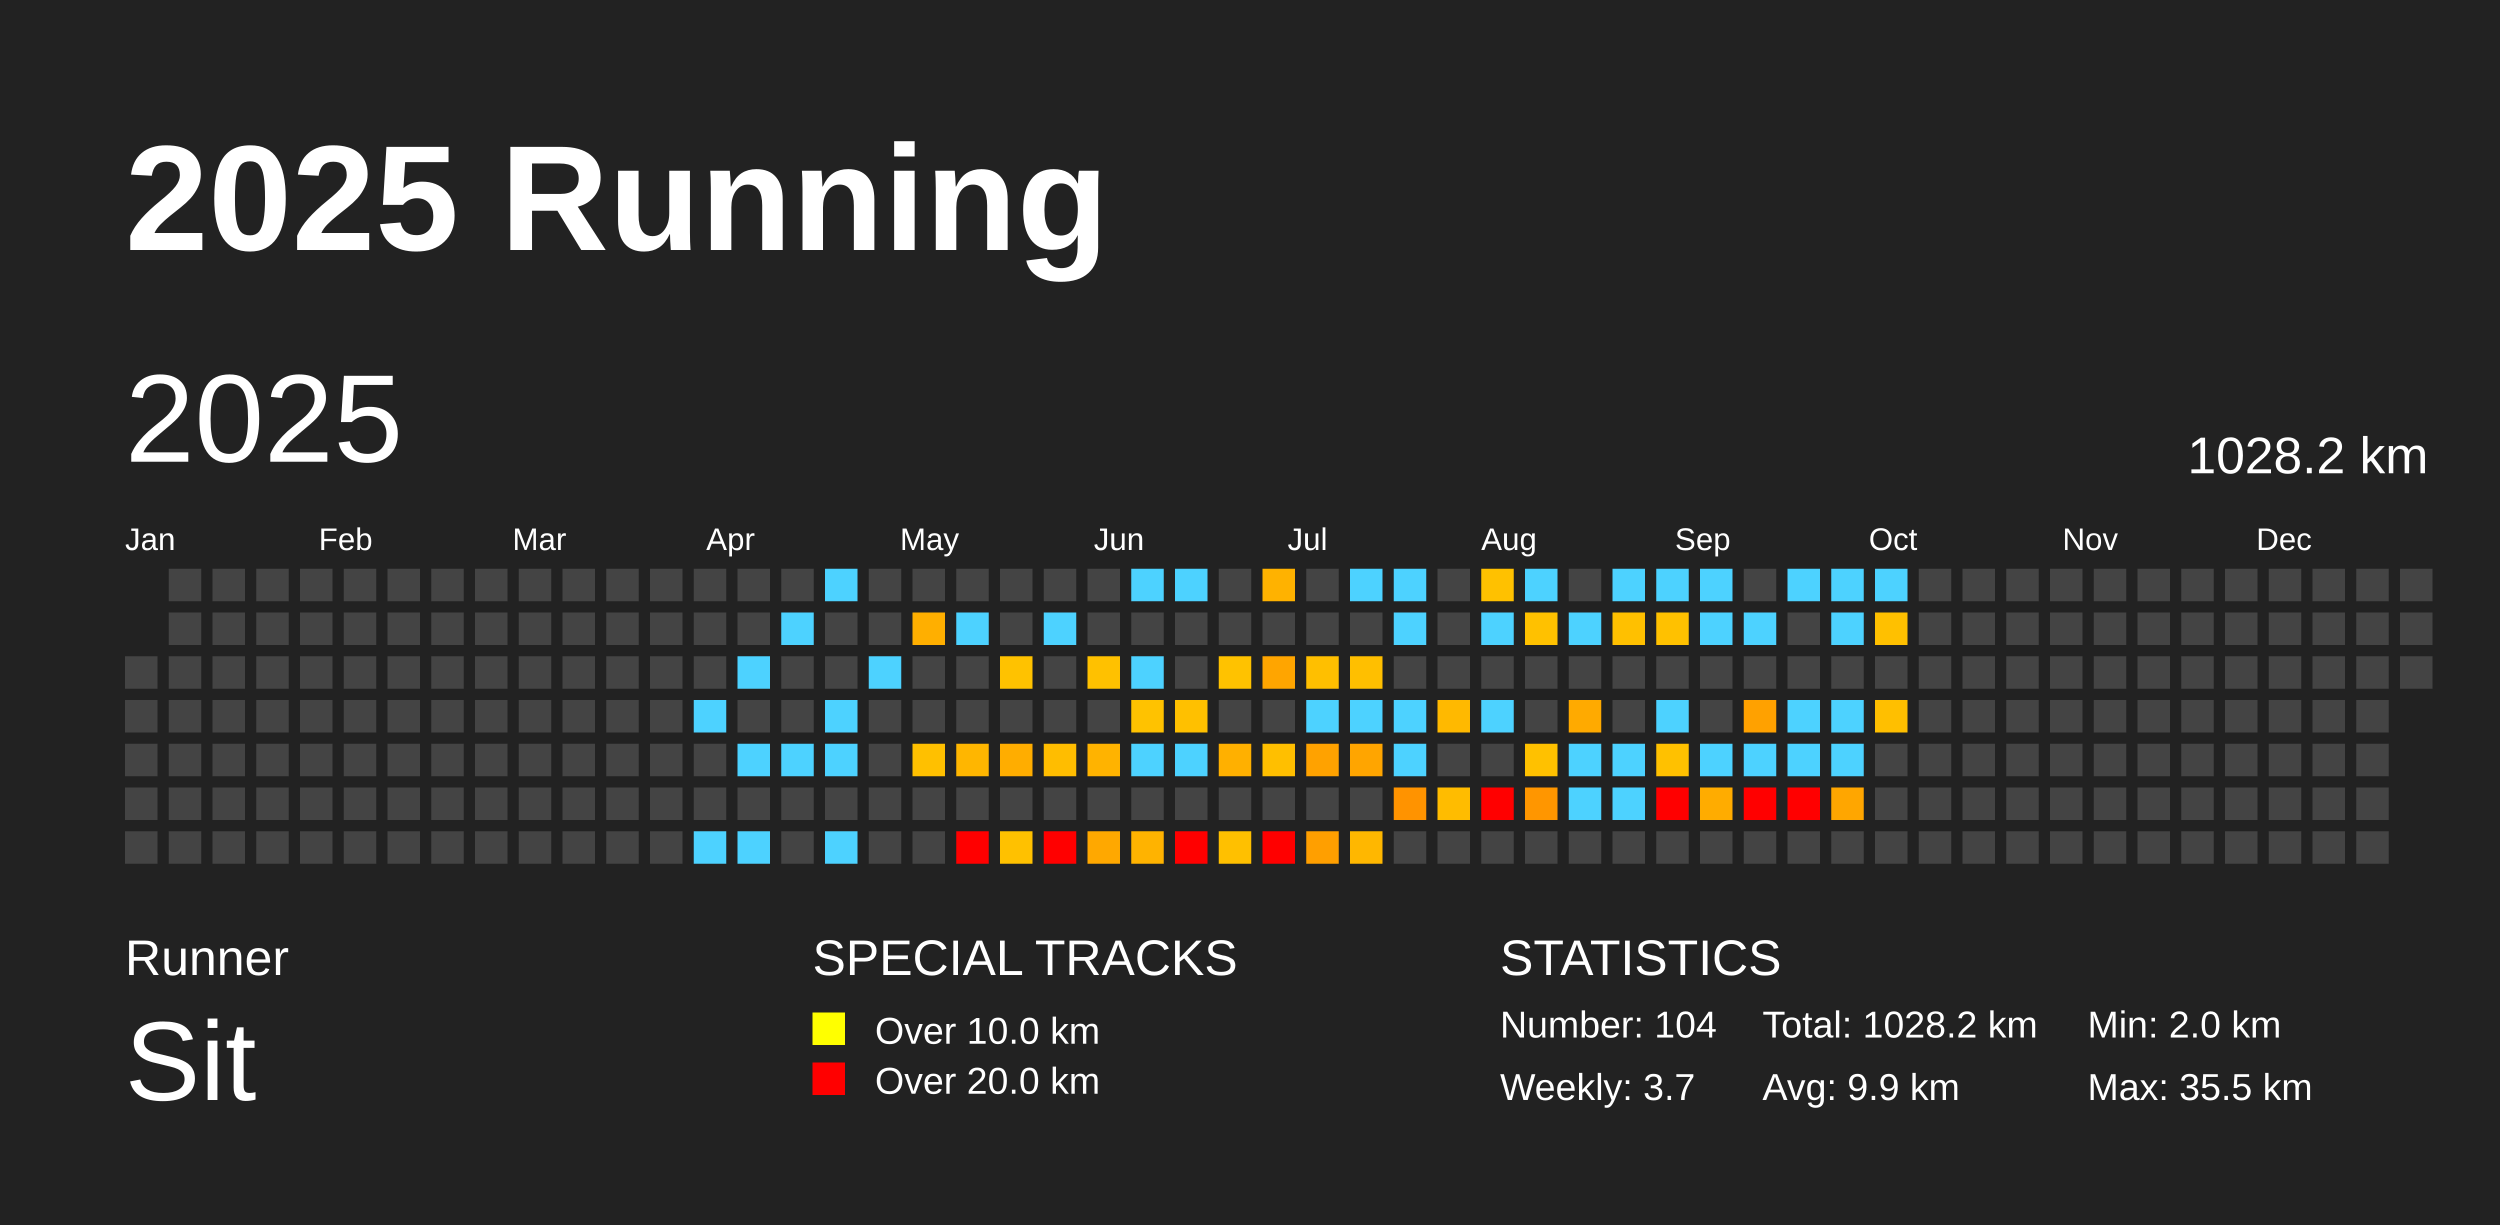
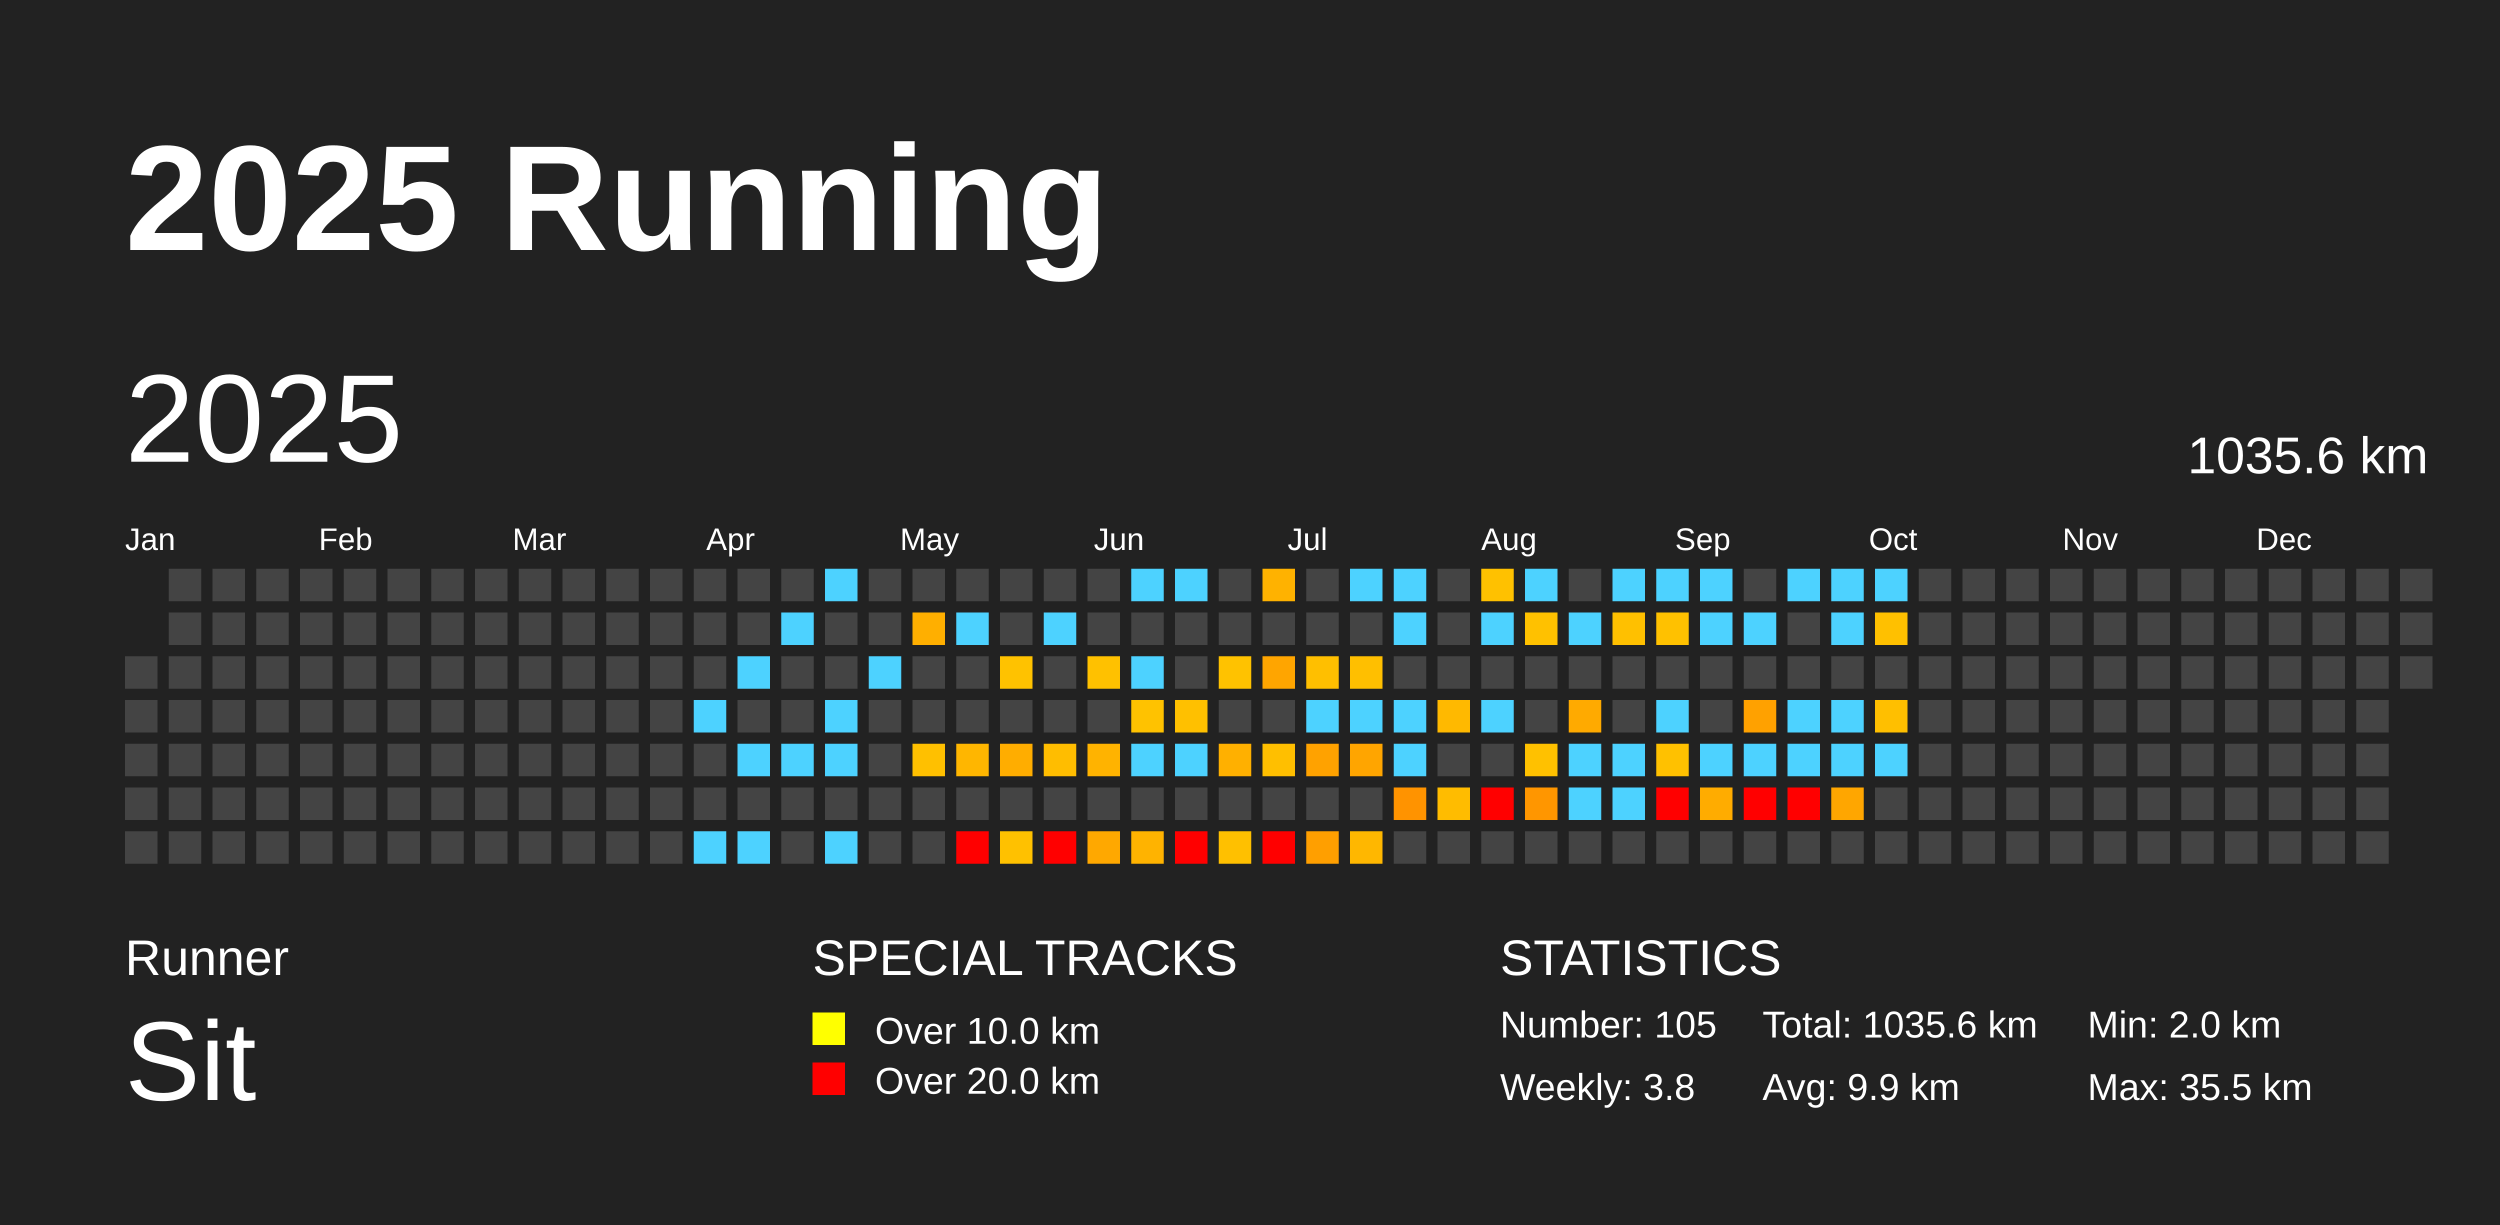
<svg xmlns="http://www.w3.org/2000/svg" baseProfile="full" height="98mm" version="1.1" viewBox="0,0,200,98" width="200mm">
  <defs />
  <rect fill="#222222" height="98" width="200" x="0" y="0" />
  <text fill="#FFFFFF" style="font-size:12px; font-family:Arial; font-weight:bold;" x="10" y="20">2025 Running</text>
  <text fill="#FFFFFF" style="font-size:4px; font-family:Arial" x="10" y="78">Runner</text>
  <text fill="#FFFFFF" style="font-size:9px; font-family:Arial" x="10" y="88">Sit</text>
  <text fill="#FFFFFF" style="font-size:4px; font-family:Arial" x="65" y="78">SPECIAL TRACKS</text>
  <rect fill="yellow" height="2.6" width="2.6" x="65" y="81" />
  <text fill="#FFFFFF" style="font-size:3px; font-family:Arial" x="70" y="83.5">Over 10.0 km</text>
  <rect fill="red" height="2.6" width="2.6" x="65" y="85" />
  <text fill="#FFFFFF" style="font-size:3px; font-family:Arial" x="70" y="87.5">Over 20.0 km</text>
  <text fill="#FFFFFF" style="font-size:4px; font-family:Arial" x="120" y="78">STATISTICS</text>
-   <text fill="#FFFFFF" style="font-size:3px; font-family:Arial" x="120" y="83">Number: 104</text>
-   <text fill="#FFFFFF" style="font-size:3px; font-family:Arial" x="120" y="88">Weekly: 3.7</text>
-   <text fill="#FFFFFF" style="font-size:3px; font-family:Arial" x="141" y="83">Total: 1028.2 km</text>
+   <text fill="#FFFFFF" style="font-size:3px; font-family:Arial" x="120" y="83">Number: 105</text>
+   <text fill="#FFFFFF" style="font-size:3px; font-family:Arial" x="120" y="88">Weekly: 3.8</text>
+   <text fill="#FFFFFF" style="font-size:3px; font-family:Arial" x="141" y="83">Total: 1035.6 km</text>
  <text fill="#FFFFFF" style="font-size:3px; font-family:Arial" x="141" y="88">Avg: 9.9 km</text>
  <text fill="#FFFFFF" style="font-size:3px; font-family:Arial" x="167" y="83">Min: 2.0 km</text>
  <text fill="#FFFFFF" style="font-size:3px; font-family:Arial" x="167" y="88">Max: 35.5 km</text>
  <text dominant-baseline="hanging" fill="#FFFFFF" style="font-size:10.0px; font-family:Arial;" x="10" y="30">2025</text>
-   <text dominant-baseline="hanging" fill="#FFFFFF" style="font-size:4.125px; font-family:Arial;" x="175" y="35">1028.2 km</text>
+   <text dominant-baseline="hanging" fill="#FFFFFF" style="font-size:4.125px; font-family:Arial;" x="175" y="35">1035.6 km</text>
  <text fill="#FFFFFF" style="font-size:2.5px; font-family:Arial" x="10.0" y="44">Jan</text>
  <text fill="#FFFFFF" style="font-size:2.5px; font-family:Arial" x="25.5" y="44">Feb</text>
  <text fill="#FFFFFF" style="font-size:2.5px; font-family:Arial" x="41.0" y="44">Mar</text>
  <text fill="#FFFFFF" style="font-size:2.5px; font-family:Arial" x="56.5" y="44">Apr</text>
  <text fill="#FFFFFF" style="font-size:2.5px; font-family:Arial" x="72.0" y="44">May</text>
  <text fill="#FFFFFF" style="font-size:2.5px; font-family:Arial" x="87.5" y="44">Jun</text>
  <text fill="#FFFFFF" style="font-size:2.5px; font-family:Arial" x="103.0" y="44">Jul</text>
  <text fill="#FFFFFF" style="font-size:2.5px; font-family:Arial" x="118.5" y="44">Aug</text>
  <text fill="#FFFFFF" style="font-size:2.5px; font-family:Arial" x="134.0" y="44">Sep</text>
  <text fill="#FFFFFF" style="font-size:2.5px; font-family:Arial" x="149.5" y="44">Oct</text>
  <text fill="#FFFFFF" style="font-size:2.5px; font-family:Arial" x="165.0" y="44">Nov</text>
  <text fill="#FFFFFF" style="font-size:2.5px; font-family:Arial" x="180.5" y="44">Dec</text>
  <rect fill="#444444" height="2.6" width="2.6" x="10.0" y="52.5" />
  <rect fill="#444444" height="2.6" width="2.6" x="10.0" y="56.0" />
  <rect fill="#444444" height="2.6" width="2.6" x="10.0" y="59.5" />
  <rect fill="#444444" height="2.6" width="2.6" x="10.0" y="63.0" />
  <rect fill="#444444" height="2.6" width="2.6" x="10.0" y="66.5" />
  <rect fill="#444444" height="2.6" width="2.6" x="13.5" y="45.5" />
  <rect fill="#444444" height="2.6" width="2.6" x="13.5" y="49.0" />
  <rect fill="#444444" height="2.6" width="2.6" x="13.5" y="52.5" />
  <rect fill="#444444" height="2.6" width="2.6" x="13.5" y="56.0" />
  <rect fill="#444444" height="2.6" width="2.6" x="13.5" y="59.5" />
  <rect fill="#444444" height="2.6" width="2.6" x="13.5" y="63.0" />
  <rect fill="#444444" height="2.6" width="2.6" x="13.5" y="66.5" />
  <rect fill="#444444" height="2.6" width="2.6" x="17.0" y="45.5" />
  <rect fill="#444444" height="2.6" width="2.6" x="17.0" y="49.0" />
  <rect fill="#444444" height="2.6" width="2.6" x="17.0" y="52.5" />
  <rect fill="#444444" height="2.6" width="2.6" x="17.0" y="56.0" />
  <rect fill="#444444" height="2.6" width="2.6" x="17.0" y="59.5" />
  <rect fill="#444444" height="2.6" width="2.6" x="17.0" y="63.0" />
  <rect fill="#444444" height="2.6" width="2.6" x="17.0" y="66.5" />
  <rect fill="#444444" height="2.6" width="2.6" x="20.5" y="45.5" />
  <rect fill="#444444" height="2.6" width="2.6" x="20.5" y="49.0" />
  <rect fill="#444444" height="2.6" width="2.6" x="20.5" y="52.5" />
  <rect fill="#444444" height="2.6" width="2.6" x="20.5" y="56.0" />
  <rect fill="#444444" height="2.6" width="2.6" x="20.5" y="59.5" />
  <rect fill="#444444" height="2.6" width="2.6" x="20.5" y="63.0" />
  <rect fill="#444444" height="2.6" width="2.6" x="20.5" y="66.5" />
  <rect fill="#444444" height="2.6" width="2.6" x="24.0" y="45.5" />
  <rect fill="#444444" height="2.6" width="2.6" x="24.0" y="49.0" />
  <rect fill="#444444" height="2.6" width="2.6" x="24.0" y="52.5" />
  <rect fill="#444444" height="2.6" width="2.6" x="24.0" y="56.0" />
  <rect fill="#444444" height="2.6" width="2.6" x="24.0" y="59.5" />
  <rect fill="#444444" height="2.6" width="2.6" x="24.0" y="63.0" />
  <rect fill="#444444" height="2.6" width="2.6" x="24.0" y="66.5" />
  <rect fill="#444444" height="2.6" width="2.6" x="27.5" y="45.5" />
  <rect fill="#444444" height="2.6" width="2.6" x="27.5" y="49.0" />
  <rect fill="#444444" height="2.6" width="2.6" x="27.5" y="52.5" />
  <rect fill="#444444" height="2.6" width="2.6" x="27.5" y="56.0" />
  <rect fill="#444444" height="2.6" width="2.6" x="27.5" y="59.5" />
  <rect fill="#444444" height="2.6" width="2.6" x="27.5" y="63.0" />
  <rect fill="#444444" height="2.6" width="2.6" x="27.5" y="66.5" />
  <rect fill="#444444" height="2.6" width="2.6" x="31.0" y="45.5" />
  <rect fill="#444444" height="2.6" width="2.6" x="31.0" y="49.0" />
  <rect fill="#444444" height="2.6" width="2.6" x="31.0" y="52.5" />
  <rect fill="#444444" height="2.6" width="2.6" x="31.0" y="56.0" />
  <rect fill="#444444" height="2.6" width="2.6" x="31.0" y="59.5" />
  <rect fill="#444444" height="2.6" width="2.6" x="31.0" y="63.0" />
  <rect fill="#444444" height="2.6" width="2.6" x="31.0" y="66.5" />
  <rect fill="#444444" height="2.6" width="2.6" x="34.5" y="45.5" />
  <rect fill="#444444" height="2.6" width="2.6" x="34.5" y="49.0" />
  <rect fill="#444444" height="2.6" width="2.6" x="34.5" y="52.5" />
  <rect fill="#444444" height="2.6" width="2.6" x="34.5" y="56.0" />
  <rect fill="#444444" height="2.6" width="2.6" x="34.5" y="59.5" />
  <rect fill="#444444" height="2.6" width="2.6" x="34.5" y="63.0" />
  <rect fill="#444444" height="2.6" width="2.6" x="34.5" y="66.5" />
  <rect fill="#444444" height="2.6" width="2.6" x="38.0" y="45.5" />
  <rect fill="#444444" height="2.6" width="2.6" x="38.0" y="49.0" />
  <rect fill="#444444" height="2.6" width="2.6" x="38.0" y="52.5" />
  <rect fill="#444444" height="2.6" width="2.6" x="38.0" y="56.0" />
  <rect fill="#444444" height="2.6" width="2.6" x="38.0" y="59.5" />
  <rect fill="#444444" height="2.6" width="2.6" x="38.0" y="63.0" />
  <rect fill="#444444" height="2.6" width="2.6" x="38.0" y="66.5" />
  <rect fill="#444444" height="2.6" width="2.6" x="41.5" y="45.5" />
  <rect fill="#444444" height="2.6" width="2.6" x="41.5" y="49.0" />
  <rect fill="#444444" height="2.6" width="2.6" x="41.5" y="52.5" />
  <rect fill="#444444" height="2.6" width="2.6" x="41.5" y="56.0" />
  <rect fill="#444444" height="2.6" width="2.6" x="41.5" y="59.5" />
  <rect fill="#444444" height="2.6" width="2.6" x="41.5" y="63.0" />
  <rect fill="#444444" height="2.6" width="2.6" x="41.5" y="66.5" />
  <rect fill="#444444" height="2.6" width="2.6" x="45.0" y="45.5" />
  <rect fill="#444444" height="2.6" width="2.6" x="45.0" y="49.0" />
  <rect fill="#444444" height="2.6" width="2.6" x="45.0" y="52.5" />
  <rect fill="#444444" height="2.6" width="2.6" x="45.0" y="56.0" />
  <rect fill="#444444" height="2.6" width="2.6" x="45.0" y="59.5" />
  <rect fill="#444444" height="2.6" width="2.6" x="45.0" y="63.0" />
  <rect fill="#444444" height="2.6" width="2.6" x="45.0" y="66.5" />
  <rect fill="#444444" height="2.6" width="2.6" x="48.5" y="45.5" />
  <rect fill="#444444" height="2.6" width="2.6" x="48.5" y="49.0" />
  <rect fill="#444444" height="2.6" width="2.6" x="48.5" y="52.5" />
  <rect fill="#444444" height="2.6" width="2.6" x="48.5" y="56.0" />
  <rect fill="#444444" height="2.6" width="2.6" x="48.5" y="59.5" />
  <rect fill="#444444" height="2.6" width="2.6" x="48.5" y="63.0" />
  <rect fill="#444444" height="2.6" width="2.6" x="48.5" y="66.5" />
  <rect fill="#444444" height="2.6" width="2.6" x="52.0" y="45.5" />
  <rect fill="#444444" height="2.6" width="2.6" x="52.0" y="49.0" />
  <rect fill="#444444" height="2.6" width="2.6" x="52.0" y="52.5" />
  <rect fill="#444444" height="2.6" width="2.6" x="52.0" y="56.0" />
  <rect fill="#444444" height="2.6" width="2.6" x="52.0" y="59.5" />
  <rect fill="#444444" height="2.6" width="2.6" x="52.0" y="63.0" />
  <rect fill="#444444" height="2.6" width="2.6" x="52.0" y="66.5" />
  <rect fill="#444444" height="2.6" width="2.6" x="55.5" y="45.5" />
  <rect fill="#444444" height="2.6" width="2.6" x="55.5" y="49.0" />
  <rect fill="#444444" height="2.6" width="2.6" x="55.5" y="52.5" />
  <rect fill="#4dd2ff" height="2.6" width="2.6" x="55.5" y="56.0" />
  <rect fill="#444444" height="2.6" width="2.6" x="55.5" y="59.5" />
  <rect fill="#444444" height="2.6" width="2.6" x="55.5" y="63.0" />
  <rect fill="#4dd2ff" height="2.6" width="2.6" x="55.5" y="66.5" />
  <rect fill="#444444" height="2.6" width="2.6" x="59.0" y="45.5" />
  <rect fill="#444444" height="2.6" width="2.6" x="59.0" y="49.0" />
  <rect fill="#4dd2ff" height="2.6" width="2.6" x="59.0" y="52.5" />
  <rect fill="#444444" height="2.6" width="2.6" x="59.0" y="56.0" />
  <rect fill="#4dd2ff" height="2.6" width="2.6" x="59.0" y="59.5" />
  <rect fill="#444444" height="2.6" width="2.6" x="59.0" y="63.0" />
  <rect fill="#4dd2ff" height="2.6" width="2.6" x="59.0" y="66.5" />
  <rect fill="#444444" height="2.6" width="2.6" x="62.5" y="45.5" />
  <rect fill="#4dd2ff" height="2.6" width="2.6" x="62.5" y="49.0" />
  <rect fill="#444444" height="2.6" width="2.6" x="62.5" y="52.5" />
  <rect fill="#444444" height="2.6" width="2.6" x="62.5" y="56.0" />
  <rect fill="#4dd2ff" height="2.6" width="2.6" x="62.5" y="59.5" />
  <rect fill="#444444" height="2.6" width="2.6" x="62.5" y="63.0" />
  <rect fill="#444444" height="2.6" width="2.6" x="62.5" y="66.5" />
  <rect fill="#4dd2ff" height="2.6" width="2.6" x="66.0" y="45.5" />
  <rect fill="#444444" height="2.6" width="2.6" x="66.0" y="49.0" />
  <rect fill="#444444" height="2.6" width="2.6" x="66.0" y="52.5" />
  <rect fill="#4dd2ff" height="2.6" width="2.6" x="66.0" y="56.0" />
  <rect fill="#4dd2ff" height="2.6" width="2.6" x="66.0" y="59.5" />
  <rect fill="#444444" height="2.6" width="2.6" x="66.0" y="63.0" />
  <rect fill="#4dd2ff" height="2.6" width="2.6" x="66.0" y="66.5" />
  <rect fill="#444444" height="2.6" width="2.6" x="69.5" y="45.5" />
  <rect fill="#444444" height="2.6" width="2.6" x="69.5" y="49.0" />
  <rect fill="#4dd2ff" height="2.6" width="2.6" x="69.5" y="52.5" />
  <rect fill="#444444" height="2.6" width="2.6" x="69.5" y="56.0" />
  <rect fill="#444444" height="2.6" width="2.6" x="69.5" y="59.5" />
  <rect fill="#444444" height="2.6" width="2.6" x="69.5" y="63.0" />
  <rect fill="#444444" height="2.6" width="2.6" x="69.5" y="66.5" />
  <rect fill="#444444" height="2.6" width="2.6" x="73.0" y="45.5" />
  <rect fill="#ffaf00" height="2.6" width="2.6" x="73.0" y="49.0" />
  <rect fill="#444444" height="2.6" width="2.6" x="73.0" y="52.5" />
  <rect fill="#444444" height="2.6" width="2.6" x="73.0" y="56.0" />
  <rect fill="#ffc000" height="2.6" width="2.6" x="73.0" y="59.5" />
  <rect fill="#444444" height="2.6" width="2.6" x="73.0" y="63.0" />
  <rect fill="#444444" height="2.6" width="2.6" x="73.0" y="66.5" />
  <rect fill="#444444" height="2.6" width="2.6" x="76.5" y="45.5" />
  <rect fill="#4dd2ff" height="2.6" width="2.6" x="76.5" y="49.0" />
  <rect fill="#444444" height="2.6" width="2.6" x="76.5" y="52.5" />
  <rect fill="#444444" height="2.6" width="2.6" x="76.5" y="56.0" />
  <rect fill="#ffb600" height="2.6" width="2.6" x="76.5" y="59.5" />
  <rect fill="#444444" height="2.6" width="2.6" x="76.5" y="63.0" />
  <rect fill="red" height="2.6" width="2.6" x="76.5" y="66.5" />
  <rect fill="#444444" height="2.6" width="2.6" x="80.0" y="45.5" />
  <rect fill="#444444" height="2.6" width="2.6" x="80.0" y="49.0" />
  <rect fill="#ffc200" height="2.6" width="2.6" x="80.0" y="52.5" />
  <rect fill="#444444" height="2.6" width="2.6" x="80.0" y="56.0" />
  <rect fill="#ffad00" height="2.6" width="2.6" x="80.0" y="59.5" />
  <rect fill="#444444" height="2.6" width="2.6" x="80.0" y="63.0" />
  <rect fill="#ffc100" height="2.6" width="2.6" x="80.0" y="66.5" />
  <rect fill="#444444" height="2.6" width="2.6" x="83.5" y="45.5" />
  <rect fill="#4dd2ff" height="2.6" width="2.6" x="83.5" y="49.0" />
  <rect fill="#444444" height="2.6" width="2.6" x="83.5" y="52.5" />
  <rect fill="#444444" height="2.6" width="2.6" x="83.5" y="56.0" />
  <rect fill="#ffbd00" height="2.6" width="2.6" x="83.5" y="59.5" />
  <rect fill="#444444" height="2.6" width="2.6" x="83.5" y="63.0" />
  <rect fill="red" height="2.6" width="2.6" x="83.5" y="66.5" />
  <rect fill="#444444" height="2.6" width="2.6" x="87.0" y="45.5" />
  <rect fill="#444444" height="2.6" width="2.6" x="87.0" y="49.0" />
  <rect fill="#ffc100" height="2.6" width="2.6" x="87.0" y="52.5" />
  <rect fill="#444444" height="2.6" width="2.6" x="87.0" y="56.0" />
  <rect fill="#ffb300" height="2.6" width="2.6" x="87.0" y="59.5" />
  <rect fill="#444444" height="2.6" width="2.6" x="87.0" y="63.0" />
  <rect fill="#ffa800" height="2.6" width="2.6" x="87.0" y="66.5" />
  <rect fill="#4dd2ff" height="2.6" width="2.6" x="90.5" y="45.5" />
  <rect fill="#444444" height="2.6" width="2.6" x="90.5" y="49.0" />
  <rect fill="#4dd2ff" height="2.6" width="2.6" x="90.5" y="52.5" />
  <rect fill="#ffc200" height="2.6" width="2.6" x="90.5" y="56.0" />
  <rect fill="#4dd2ff" height="2.6" width="2.6" x="90.5" y="59.5" />
  <rect fill="#444444" height="2.6" width="2.6" x="90.5" y="63.0" />
  <rect fill="#ffb300" height="2.6" width="2.6" x="90.5" y="66.5" />
  <rect fill="#4dd2ff" height="2.6" width="2.6" x="94.0" y="45.5" />
  <rect fill="#444444" height="2.6" width="2.6" x="94.0" y="49.0" />
  <rect fill="#444444" height="2.6" width="2.6" x="94.0" y="52.5" />
  <rect fill="#ffc000" height="2.6" width="2.6" x="94.0" y="56.0" />
  <rect fill="#4dd2ff" height="2.6" width="2.6" x="94.0" y="59.5" />
  <rect fill="#444444" height="2.6" width="2.6" x="94.0" y="63.0" />
  <rect fill="red" height="2.6" width="2.6" x="94.0" y="66.5" />
  <rect fill="#444444" height="2.6" width="2.6" x="97.5" y="45.5" />
  <rect fill="#444444" height="2.6" width="2.6" x="97.5" y="49.0" />
  <rect fill="#ffc200" height="2.6" width="2.6" x="97.5" y="52.5" />
  <rect fill="#444444" height="2.6" width="2.6" x="97.5" y="56.0" />
  <rect fill="#ffb000" height="2.6" width="2.6" x="97.5" y="59.5" />
  <rect fill="#444444" height="2.6" width="2.6" x="97.5" y="63.0" />
  <rect fill="#ffc000" height="2.6" width="2.6" x="97.5" y="66.5" />
  <rect fill="#ffb200" height="2.6" width="2.6" x="101.0" y="45.5" />
  <rect fill="#444444" height="2.6" width="2.6" x="101.0" y="49.0" />
  <rect fill="#ffa500" height="2.6" width="2.6" x="101.0" y="52.5" />
  <rect fill="#444444" height="2.6" width="2.6" x="101.0" y="56.0" />
  <rect fill="#ffbf00" height="2.6" width="2.6" x="101.0" y="59.5" />
  <rect fill="#444444" height="2.6" width="2.6" x="101.0" y="63.0" />
  <rect fill="red" height="2.6" width="2.6" x="101.0" y="66.5" />
  <rect fill="#444444" height="2.6" width="2.6" x="104.5" y="45.5" />
  <rect fill="#444444" height="2.6" width="2.6" x="104.5" y="49.0" />
  <rect fill="#ffbf00" height="2.6" width="2.6" x="104.5" y="52.5" />
  <rect fill="#4dd2ff" height="2.6" width="2.6" x="104.5" y="56.0" />
  <rect fill="#ffa200" height="2.6" width="2.6" x="104.5" y="59.5" />
  <rect fill="#444444" height="2.6" width="2.6" x="104.5" y="63.0" />
  <rect fill="#ff9f00" height="2.6" width="2.6" x="104.5" y="66.5" />
  <rect fill="#4dd2ff" height="2.6" width="2.6" x="108.0" y="45.5" />
  <rect fill="#444444" height="2.6" width="2.6" x="108.0" y="49.0" />
  <rect fill="#ffbf00" height="2.6" width="2.6" x="108.0" y="52.5" />
  <rect fill="#4dd2ff" height="2.6" width="2.6" x="108.0" y="56.0" />
  <rect fill="#ffa500" height="2.6" width="2.6" x="108.0" y="59.5" />
  <rect fill="#444444" height="2.6" width="2.6" x="108.0" y="63.0" />
  <rect fill="#ffb700" height="2.6" width="2.6" x="108.0" y="66.5" />
  <rect fill="#4dd2ff" height="2.6" width="2.6" x="111.5" y="45.5" />
  <rect fill="#4dd2ff" height="2.6" width="2.6" x="111.5" y="49.0" />
  <rect fill="#444444" height="2.6" width="2.6" x="111.5" y="52.5" />
  <rect fill="#4dd2ff" height="2.6" width="2.6" x="111.5" y="56.0" />
  <rect fill="#4dd2ff" height="2.6" width="2.6" x="111.5" y="59.5" />
  <rect fill="#ff9300" height="2.6" width="2.6" x="111.5" y="63.0" />
  <rect fill="#444444" height="2.6" width="2.6" x="111.5" y="66.5" />
  <rect fill="#444444" height="2.6" width="2.6" x="115.0" y="45.5" />
  <rect fill="#444444" height="2.6" width="2.6" x="115.0" y="49.0" />
  <rect fill="#444444" height="2.6" width="2.6" x="115.0" y="52.5" />
  <rect fill="#ffb900" height="2.6" width="2.6" x="115.0" y="56.0" />
  <rect fill="#444444" height="2.6" width="2.6" x="115.0" y="59.5" />
  <rect fill="#ffbc00" height="2.6" width="2.6" x="115.0" y="63.0" />
  <rect fill="#444444" height="2.6" width="2.6" x="115.0" y="66.5" />
  <rect fill="#ffc100" height="2.6" width="2.6" x="118.5" y="45.5" />
  <rect fill="#4dd2ff" height="2.6" width="2.6" x="118.5" y="49.0" />
  <rect fill="#444444" height="2.6" width="2.6" x="118.5" y="52.5" />
  <rect fill="#4dd2ff" height="2.6" width="2.6" x="118.5" y="56.0" />
  <rect fill="#444444" height="2.6" width="2.6" x="118.5" y="59.5" />
  <rect fill="red" height="2.6" width="2.6" x="118.5" y="63.0" />
  <rect fill="#444444" height="2.6" width="2.6" x="118.5" y="66.5" />
  <rect fill="#4dd2ff" height="2.6" width="2.6" x="122.0" y="45.5" />
  <rect fill="#ffc100" height="2.6" width="2.6" x="122.0" y="49.0" />
  <rect fill="#444444" height="2.6" width="2.6" x="122.0" y="52.5" />
  <rect fill="#444444" height="2.6" width="2.6" x="122.0" y="56.0" />
  <rect fill="#ffc100" height="2.6" width="2.6" x="122.0" y="59.5" />
  <rect fill="#ff9600" height="2.6" width="2.6" x="122.0" y="63.0" />
  <rect fill="#444444" height="2.6" width="2.6" x="122.0" y="66.5" />
  <rect fill="#444444" height="2.6" width="2.6" x="125.5" y="45.5" />
  <rect fill="#4dd2ff" height="2.6" width="2.6" x="125.5" y="49.0" />
  <rect fill="#444444" height="2.6" width="2.6" x="125.5" y="52.5" />
  <rect fill="#ffaa00" height="2.6" width="2.6" x="125.5" y="56.0" />
  <rect fill="#4dd2ff" height="2.6" width="2.6" x="125.5" y="59.5" />
  <rect fill="#4dd2ff" height="2.6" width="2.6" x="125.5" y="63.0" />
  <rect fill="#444444" height="2.6" width="2.6" x="125.5" y="66.5" />
  <rect fill="#4dd2ff" height="2.6" width="2.6" x="129.0" y="45.5" />
  <rect fill="#ffc000" height="2.6" width="2.6" x="129.0" y="49.0" />
  <rect fill="#444444" height="2.6" width="2.6" x="129.0" y="52.5" />
  <rect fill="#444444" height="2.6" width="2.6" x="129.0" y="56.0" />
  <rect fill="#4dd2ff" height="2.6" width="2.6" x="129.0" y="59.5" />
  <rect fill="#4dd2ff" height="2.6" width="2.6" x="129.0" y="63.0" />
  <rect fill="#444444" height="2.6" width="2.6" x="129.0" y="66.5" />
  <rect fill="#4dd2ff" height="2.6" width="2.6" x="132.5" y="45.5" />
  <rect fill="#ffc100" height="2.6" width="2.6" x="132.5" y="49.0" />
  <rect fill="#444444" height="2.6" width="2.6" x="132.5" y="52.5" />
  <rect fill="#4dd2ff" height="2.6" width="2.6" x="132.5" y="56.0" />
  <rect fill="#ffc100" height="2.6" width="2.6" x="132.5" y="59.5" />
  <rect fill="red" height="2.6" width="2.6" x="132.5" y="63.0" />
  <rect fill="#444444" height="2.6" width="2.6" x="132.5" y="66.5" />
  <rect fill="#4dd2ff" height="2.6" width="2.6" x="136.0" y="45.5" />
  <rect fill="#4dd2ff" height="2.6" width="2.6" x="136.0" y="49.0" />
  <rect fill="#444444" height="2.6" width="2.6" x="136.0" y="52.5" />
  <rect fill="#444444" height="2.6" width="2.6" x="136.0" y="56.0" />
  <rect fill="#4dd2ff" height="2.6" width="2.6" x="136.0" y="59.5" />
  <rect fill="#ffac00" height="2.6" width="2.6" x="136.0" y="63.0" />
  <rect fill="#444444" height="2.6" width="2.6" x="136.0" y="66.5" />
  <rect fill="#444444" height="2.6" width="2.6" x="139.5" y="45.5" />
  <rect fill="#4dd2ff" height="2.6" width="2.6" x="139.5" y="49.0" />
  <rect fill="#444444" height="2.6" width="2.6" x="139.5" y="52.5" />
  <rect fill="#ffa100" height="2.6" width="2.6" x="139.5" y="56.0" />
  <rect fill="#4dd2ff" height="2.6" width="2.6" x="139.5" y="59.5" />
  <rect fill="red" height="2.6" width="2.6" x="139.5" y="63.0" />
  <rect fill="#444444" height="2.6" width="2.6" x="139.5" y="66.5" />
  <rect fill="#4dd2ff" height="2.6" width="2.6" x="143.0" y="45.5" />
  <rect fill="#444444" height="2.6" width="2.6" x="143.0" y="49.0" />
  <rect fill="#444444" height="2.6" width="2.6" x="143.0" y="52.5" />
  <rect fill="#4dd2ff" height="2.6" width="2.6" x="143.0" y="56.0" />
  <rect fill="#4dd2ff" height="2.6" width="2.6" x="143.0" y="59.5" />
  <rect fill="red" height="2.6" width="2.6" x="143.0" y="63.0" />
  <rect fill="#444444" height="2.6" width="2.6" x="143.0" y="66.5" />
  <rect fill="#4dd2ff" height="2.6" width="2.6" x="146.5" y="45.5" />
  <rect fill="#4dd2ff" height="2.6" width="2.6" x="146.5" y="49.0" />
  <rect fill="#444444" height="2.6" width="2.6" x="146.5" y="52.5" />
  <rect fill="#4dd2ff" height="2.6" width="2.6" x="146.5" y="56.0" />
  <rect fill="#4dd2ff" height="2.6" width="2.6" x="146.5" y="59.5" />
  <rect fill="#ffa600" height="2.6" width="2.6" x="146.5" y="63.0" />
  <rect fill="#444444" height="2.6" width="2.6" x="146.5" y="66.5" />
  <rect fill="#4dd2ff" height="2.6" width="2.6" x="150.0" y="45.5" />
  <rect fill="#ffc000" height="2.6" width="2.6" x="150.0" y="49.0" />
  <rect fill="#444444" height="2.6" width="2.6" x="150.0" y="52.5" />
  <rect fill="#ffbf00" height="2.6" width="2.6" x="150.0" y="56.0" />
-   <rect fill="#444444" height="2.6" width="2.6" x="150.0" y="59.5" />
+   <rect fill="#4dd2ff" height="2.6" width="2.6" x="150.0" y="59.5" />
  <rect fill="#444444" height="2.6" width="2.6" x="150.0" y="63.0" />
  <rect fill="#444444" height="2.6" width="2.6" x="150.0" y="66.5" />
  <rect fill="#444444" height="2.6" width="2.6" x="153.5" y="45.5" />
  <rect fill="#444444" height="2.6" width="2.6" x="153.5" y="49.0" />
  <rect fill="#444444" height="2.6" width="2.6" x="153.5" y="52.5" />
  <rect fill="#444444" height="2.6" width="2.6" x="153.5" y="56.0" />
  <rect fill="#444444" height="2.6" width="2.6" x="153.5" y="59.5" />
  <rect fill="#444444" height="2.6" width="2.6" x="153.5" y="63.0" />
  <rect fill="#444444" height="2.6" width="2.6" x="153.5" y="66.5" />
  <rect fill="#444444" height="2.6" width="2.6" x="157.0" y="45.5" />
  <rect fill="#444444" height="2.6" width="2.6" x="157.0" y="49.0" />
  <rect fill="#444444" height="2.6" width="2.6" x="157.0" y="52.5" />
  <rect fill="#444444" height="2.6" width="2.6" x="157.0" y="56.0" />
  <rect fill="#444444" height="2.6" width="2.6" x="157.0" y="59.5" />
  <rect fill="#444444" height="2.6" width="2.6" x="157.0" y="63.0" />
  <rect fill="#444444" height="2.6" width="2.6" x="157.0" y="66.5" />
  <rect fill="#444444" height="2.6" width="2.6" x="160.5" y="45.5" />
  <rect fill="#444444" height="2.6" width="2.6" x="160.5" y="49.0" />
  <rect fill="#444444" height="2.6" width="2.6" x="160.5" y="52.5" />
  <rect fill="#444444" height="2.6" width="2.6" x="160.5" y="56.0" />
  <rect fill="#444444" height="2.6" width="2.6" x="160.5" y="59.5" />
  <rect fill="#444444" height="2.6" width="2.6" x="160.5" y="63.0" />
  <rect fill="#444444" height="2.6" width="2.6" x="160.5" y="66.5" />
  <rect fill="#444444" height="2.6" width="2.6" x="164.0" y="45.5" />
  <rect fill="#444444" height="2.6" width="2.6" x="164.0" y="49.0" />
  <rect fill="#444444" height="2.6" width="2.6" x="164.0" y="52.5" />
  <rect fill="#444444" height="2.6" width="2.6" x="164.0" y="56.0" />
  <rect fill="#444444" height="2.6" width="2.6" x="164.0" y="59.5" />
  <rect fill="#444444" height="2.6" width="2.6" x="164.0" y="63.0" />
  <rect fill="#444444" height="2.6" width="2.6" x="164.0" y="66.5" />
  <rect fill="#444444" height="2.6" width="2.6" x="167.5" y="45.5" />
  <rect fill="#444444" height="2.6" width="2.6" x="167.5" y="49.0" />
  <rect fill="#444444" height="2.6" width="2.6" x="167.5" y="52.5" />
  <rect fill="#444444" height="2.6" width="2.6" x="167.5" y="56.0" />
  <rect fill="#444444" height="2.6" width="2.6" x="167.5" y="59.5" />
  <rect fill="#444444" height="2.6" width="2.6" x="167.5" y="63.0" />
  <rect fill="#444444" height="2.6" width="2.6" x="167.5" y="66.5" />
  <rect fill="#444444" height="2.6" width="2.6" x="171.0" y="45.5" />
  <rect fill="#444444" height="2.6" width="2.6" x="171.0" y="49.0" />
  <rect fill="#444444" height="2.6" width="2.6" x="171.0" y="52.5" />
  <rect fill="#444444" height="2.6" width="2.6" x="171.0" y="56.0" />
  <rect fill="#444444" height="2.6" width="2.6" x="171.0" y="59.5" />
  <rect fill="#444444" height="2.6" width="2.6" x="171.0" y="63.0" />
  <rect fill="#444444" height="2.6" width="2.6" x="171.0" y="66.5" />
  <rect fill="#444444" height="2.6" width="2.6" x="174.5" y="45.5" />
  <rect fill="#444444" height="2.6" width="2.6" x="174.5" y="49.0" />
  <rect fill="#444444" height="2.6" width="2.6" x="174.5" y="52.5" />
  <rect fill="#444444" height="2.6" width="2.6" x="174.5" y="56.0" />
  <rect fill="#444444" height="2.6" width="2.6" x="174.5" y="59.5" />
  <rect fill="#444444" height="2.6" width="2.6" x="174.5" y="63.0" />
  <rect fill="#444444" height="2.6" width="2.6" x="174.5" y="66.5" />
  <rect fill="#444444" height="2.6" width="2.6" x="178.0" y="45.5" />
  <rect fill="#444444" height="2.6" width="2.6" x="178.0" y="49.0" />
  <rect fill="#444444" height="2.6" width="2.6" x="178.0" y="52.5" />
  <rect fill="#444444" height="2.6" width="2.6" x="178.0" y="56.0" />
  <rect fill="#444444" height="2.6" width="2.6" x="178.0" y="59.5" />
  <rect fill="#444444" height="2.6" width="2.6" x="178.0" y="63.0" />
  <rect fill="#444444" height="2.6" width="2.6" x="178.0" y="66.5" />
  <rect fill="#444444" height="2.6" width="2.6" x="181.5" y="45.5" />
  <rect fill="#444444" height="2.6" width="2.6" x="181.5" y="49.0" />
  <rect fill="#444444" height="2.6" width="2.6" x="181.5" y="52.5" />
  <rect fill="#444444" height="2.6" width="2.6" x="181.5" y="56.0" />
  <rect fill="#444444" height="2.6" width="2.6" x="181.5" y="59.5" />
  <rect fill="#444444" height="2.6" width="2.6" x="181.5" y="63.0" />
  <rect fill="#444444" height="2.6" width="2.6" x="181.5" y="66.5" />
  <rect fill="#444444" height="2.6" width="2.6" x="185.0" y="45.5" />
  <rect fill="#444444" height="2.6" width="2.6" x="185.0" y="49.0" />
  <rect fill="#444444" height="2.6" width="2.6" x="185.0" y="52.5" />
  <rect fill="#444444" height="2.6" width="2.6" x="185.0" y="56.0" />
  <rect fill="#444444" height="2.6" width="2.6" x="185.0" y="59.5" />
  <rect fill="#444444" height="2.6" width="2.6" x="185.0" y="63.0" />
  <rect fill="#444444" height="2.6" width="2.6" x="185.0" y="66.5" />
  <rect fill="#444444" height="2.6" width="2.6" x="188.5" y="45.5" />
  <rect fill="#444444" height="2.6" width="2.6" x="188.5" y="49.0" />
  <rect fill="#444444" height="2.6" width="2.6" x="188.5" y="52.5" />
  <rect fill="#444444" height="2.6" width="2.6" x="188.5" y="56.0" />
  <rect fill="#444444" height="2.6" width="2.6" x="188.5" y="59.5" />
  <rect fill="#444444" height="2.6" width="2.6" x="188.5" y="63.0" />
  <rect fill="#444444" height="2.6" width="2.6" x="188.5" y="66.5" />
  <rect fill="#444444" height="2.6" width="2.6" x="192.0" y="45.5" />
  <rect fill="#444444" height="2.6" width="2.6" x="192.0" y="49.0" />
  <rect fill="#444444" height="2.6" width="2.6" x="192.0" y="52.5" />
</svg>
